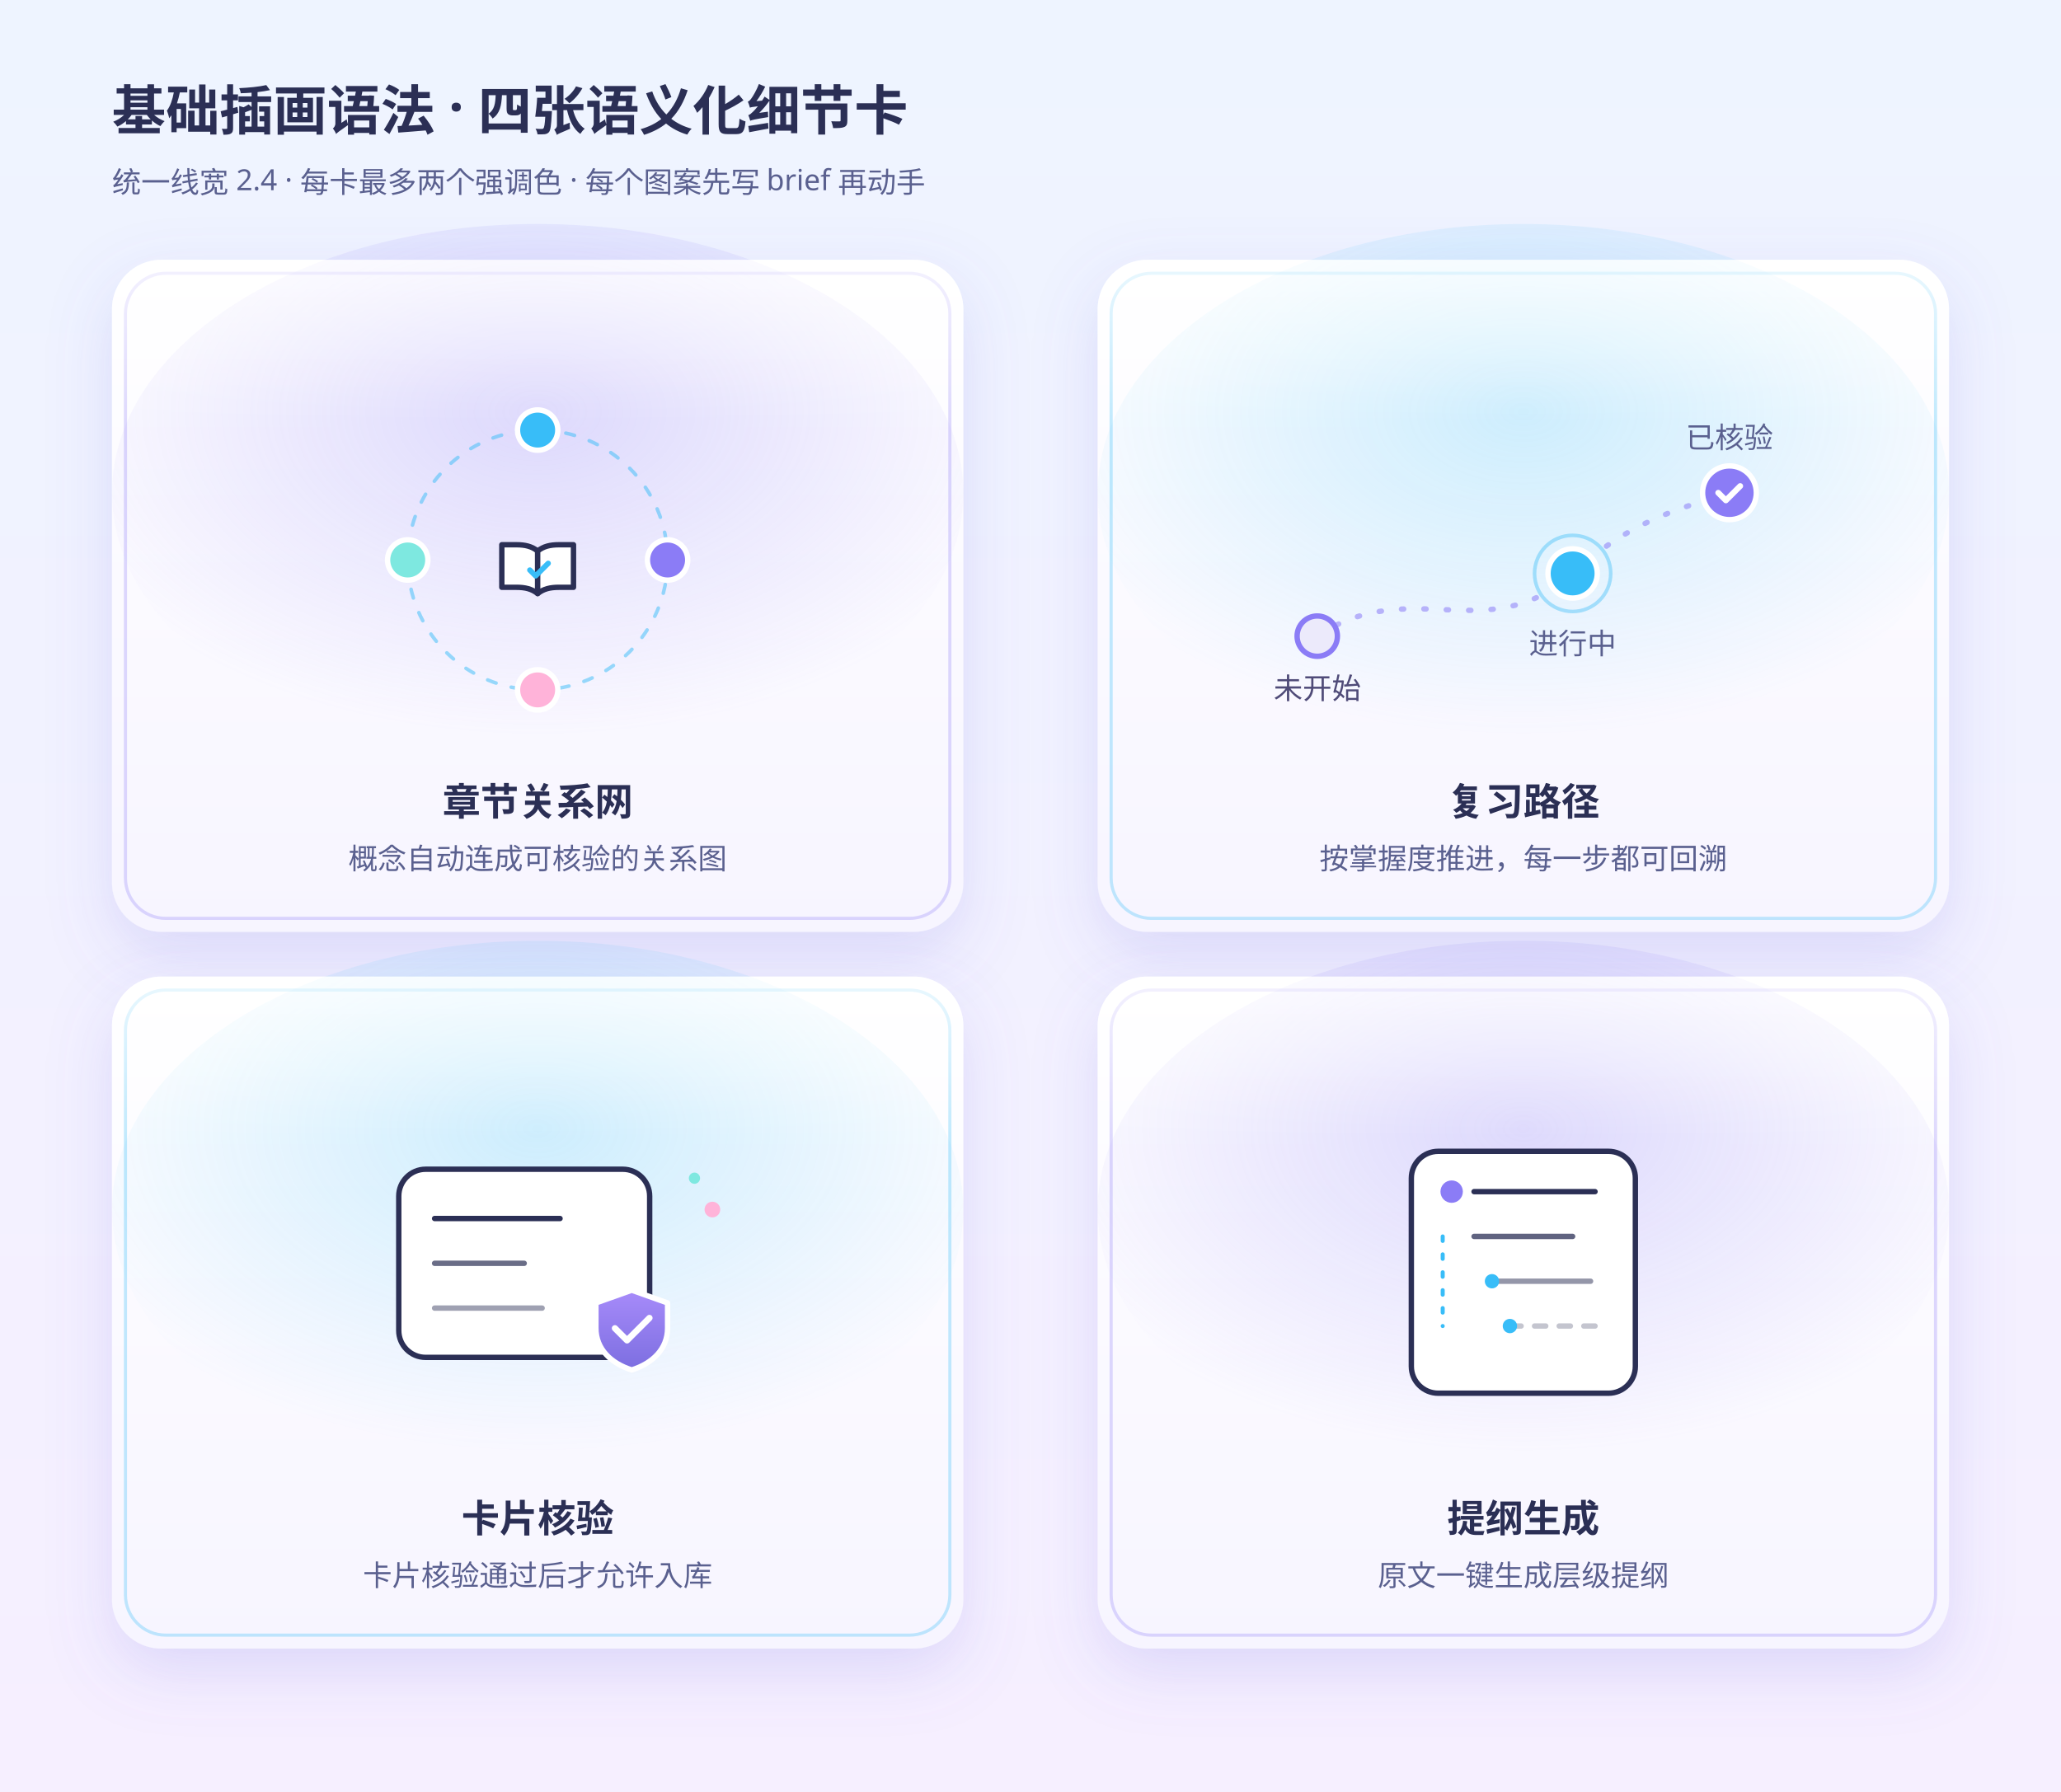
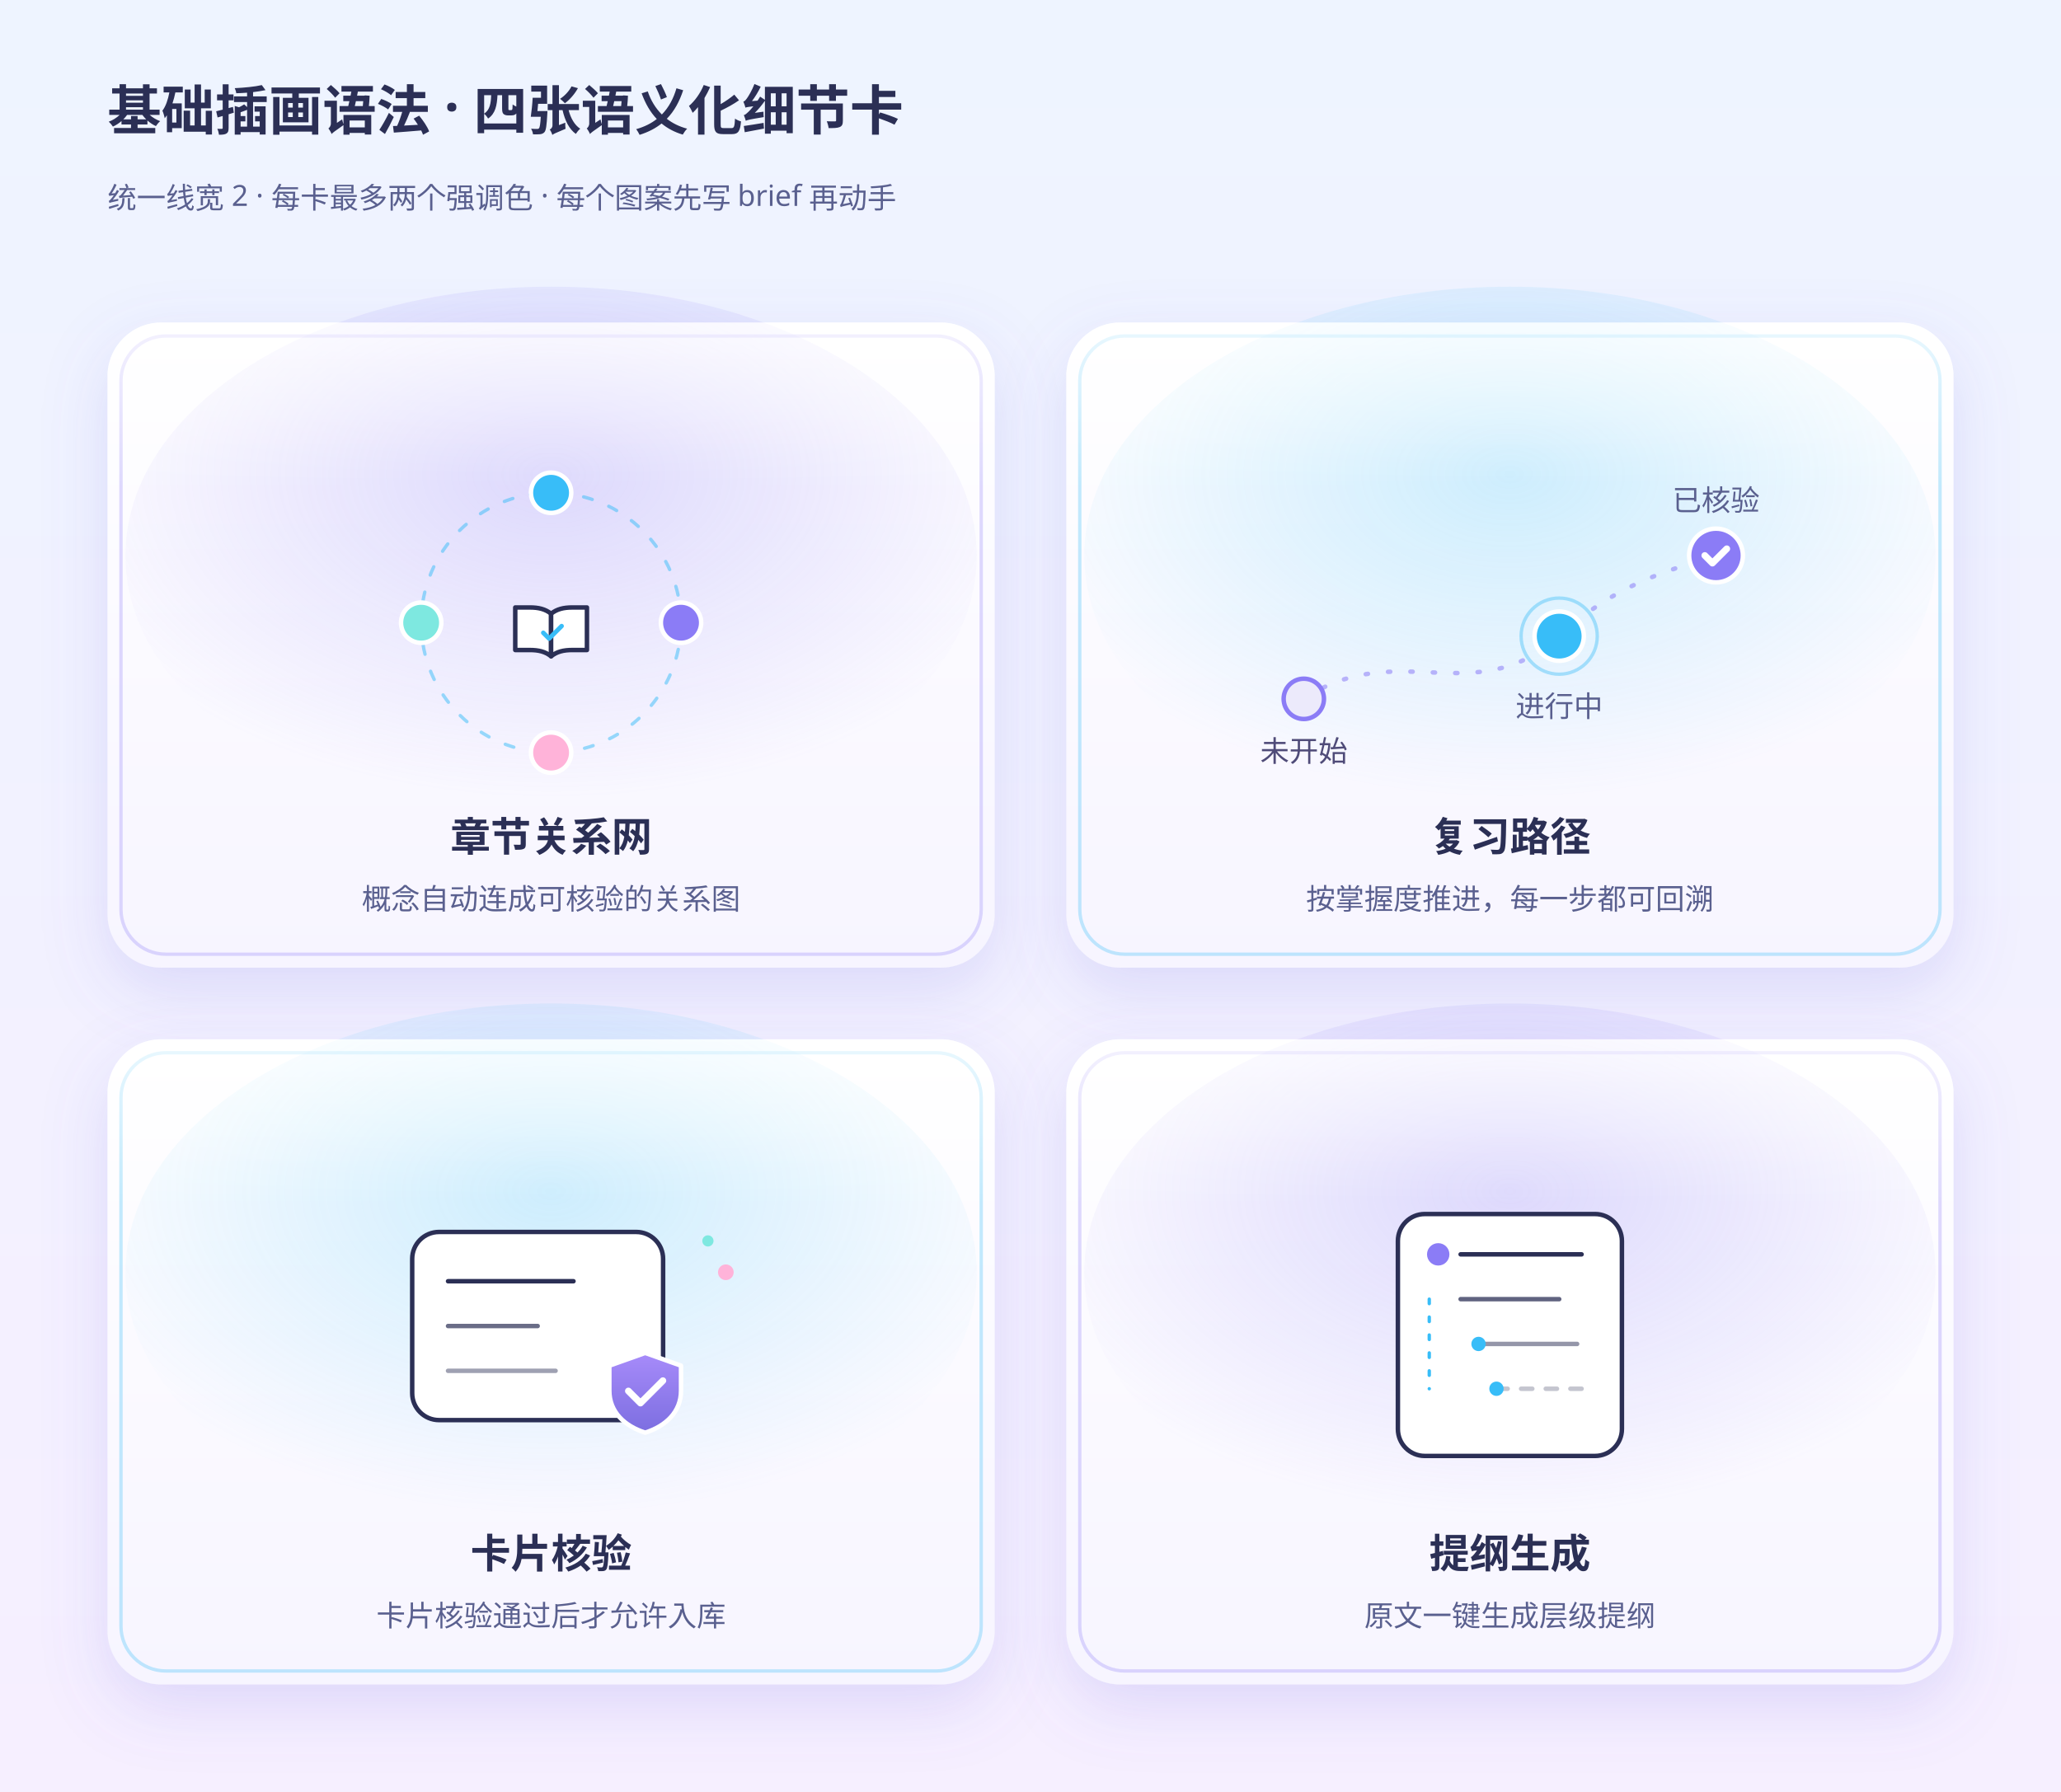
<svg xmlns="http://www.w3.org/2000/svg" viewBox="0 0 920 800" width="920" height="800" role="img" aria-labelledby="dbTitle">
  <defs>
    <linearGradient id="bgGrad" x1="0" y1="0" x2="0" y2="1">
      <stop offset="0" stop-color="#eef4ff" />
      <stop offset="1" stop-color="#f6efff" />
    </linearGradient>
    <linearGradient id="cardGrad" x1="0" y1="0" x2="0" y2="1">
      <stop offset="0" stop-color="#ffffff" />
      <stop offset="1" stop-color="#f7f5ff" />
    </linearGradient>
    <linearGradient id="glossGrad" x1="0" y1="0" x2="0" y2="1">
      <stop offset="0" stop-color="#ffffff" stop-opacity="0.65" />
      <stop offset="1" stop-color="#ffffff" stop-opacity="0" />
    </linearGradient>
    <radialGradient id="haloV" cx="0.5" cy="0.35" r="0.6">
      <stop offset="0" stop-color="#8b7cf6" stop-opacity="0.28" />
      <stop offset="1" stop-color="#8b7cf6" stop-opacity="0" />
    </radialGradient>
    <radialGradient id="haloC" cx="0.5" cy="0.35" r="0.6">
      <stop offset="0" stop-color="#38bdf8" stop-opacity="0.24" />
      <stop offset="1" stop-color="#38bdf8" stop-opacity="0" />
    </radialGradient>
    <linearGradient id="shieldGrad" x1="0" y1="0" x2="0" y2="1">
      <stop offset="0" stop-color="#a78bfa" />
      <stop offset="1" stop-color="#7c6ee0" />
    </linearGradient>
    <filter id="cardLift" x="-30%" y="-30%" width="160%" height="170%">
      <feDropShadow dx="0" dy="10" stdDeviation="14" flood-color="#7c74e8" flood-opacity="0.2" />
    </filter>
    <clipPath id="clipD1">
-       <rect x="50" y="116" width="380" height="300" rx="22" />
+       <rect x="48" y="144" width="396" height="288" rx="24" />
    </clipPath>
    <clipPath id="clipD2">
-       <rect x="490" y="116" width="380" height="300" rx="22" />
+       <rect x="476" y="144" width="396" height="288" rx="24" />
    </clipPath>
    <clipPath id="clipD3">
-       <rect x="50" y="436" width="380" height="300" rx="22" />
+       <rect x="48" y="464" width="396" height="288" rx="24" />
    </clipPath>
    <clipPath id="clipD4">
-       <rect x="490" y="436" width="380" height="300" rx="22" />
+       <rect x="476" y="464" width="396" height="288" rx="24" />
    </clipPath>
  </defs>
  <rect width="920" height="800" fill="url(#bgGrad)" />
-   <text x="50" y="58" font-family="PingFang SC, Microsoft YaHei, Noto Sans SC, sans-serif" font-size="24" font-weight="600" fill="#2b2f55">基础插画语法 · 四张语义化细节卡</text>
-   <text x="50" y="86" font-family="PingFang SC, Microsoft YaHei, Noto Sans SC, sans-serif" font-size="13" fill="#5a608f">统一线宽 2.4 · 每卡最多两个强调色 · 每个图案先写 brief 再动手</text>
+   <text x="48" y="58" font-family="PingFang SC, Hiragino Sans GB, Microsoft YaHei, Noto Sans SC, system-ui, sans-serif" font-size="24" font-weight="600" fill="#2b2f55">基础插画语法 · 四张语义化细节卡</text>
+   <text x="48" y="93" font-family="PingFang SC, Hiragino Sans GB, Microsoft YaHei, Noto Sans SC, system-ui, sans-serif" font-size="13" fill="#5a608f">统一线宽 2 · 每卡最多两个强调色 · 每个图案先写 brief 再动手</text>
  <g data-motif="chapter-relations" data-motif-message="章节概念连成可核验的关系网">
-     <rect x="50" y="116" width="380" height="300" rx="22" fill="url(#cardGrad)" filter="url(#cardLift)" />
-     <ellipse cx="240" cy="220" rx="190" ry="120" fill="url(#haloV)" />
-     <rect x="56" y="122" width="368" height="288" rx="18" fill="none" stroke="#8b7cf6" stroke-opacity="0.28" stroke-width="1.4" />
+     <rect x="48" y="144" width="396" height="288" rx="24" fill="url(#cardGrad)" filter="url(#cardLift)" />
+     <ellipse cx="246" cy="248" rx="190" ry="120" fill="url(#haloV)" />
+     <rect x="54" y="150" width="384" height="276" rx="20" fill="none" stroke="#8b7cf6" stroke-opacity="0.28" stroke-width="1.5" />
    <g clip-path="url(#clipD1)">
-       <rect x="50" y="116" width="380" height="72" fill="url(#glossGrad)" />
+       <rect x="48" y="144" width="396" height="72" fill="url(#glossGrad)" />
    </g>
-     <g transform="translate(240 250)" fill="none" stroke-linecap="round" stroke-linejoin="round">
-       <circle r="58" stroke="#38bdf8" stroke-opacity="0.5" stroke-width="1.6" stroke-dasharray="4 7" />
-       <path d="M0 -4c-2.6-2.1-5.6-2.8-9.5-2.8H-16v19h6.5c3.9 0 6.9.7 9.5 2.8z" fill="#ffffff" stroke="#2b2f55" stroke-width="2.4" />
-       <path d="M0 -4c2.6-2.1 5.6-2.8 9.5-2.8H16v19h-6.5c-3.9 0-6.9.7-9.5 2.8z" fill="#ffffff" stroke="#2b2f55" stroke-width="2.4" />
-       <path d="M-3.5 4.5l2.6 2.6 5.6-5.6" stroke="#38bdf8" stroke-width="2.4" />
-       <circle cx="0" cy="-58" r="9" fill="#38bdf8" stroke="#ffffff" stroke-width="2.4" />
-       <circle cx="58" cy="0" r="9" fill="#8b7cf6" stroke="#ffffff" stroke-width="2.4" />
-       <circle cx="0" cy="58" r="9" fill="#ffb3d9" stroke="#ffffff" stroke-width="2.4" />
-       <circle cx="-58" cy="0" r="9" fill="#7ee8e0" stroke="#ffffff" stroke-width="2.4" />
+     <g transform="translate(246 278)" fill="none" stroke-linecap="round" stroke-linejoin="round">
+       <circle r="58" stroke="#38bdf8" stroke-opacity="0.5" stroke-width="1.5" stroke-dasharray="4 8" />
+       <path d="M0 -4c-2.6-2.1-5.6-2.8-9.5-2.8H-16v19h6.5c3.9 0 6.9.7 9.5 2.8z" fill="#ffffff" stroke="#2b2f55" stroke-width="2" />
+       <path d="M0 -4c2.6-2.1 5.6-2.8 9.5-2.8H16v19h-6.5c-3.9 0-6.9.7-9.5 2.8z" fill="#ffffff" stroke="#2b2f55" stroke-width="2" />
+       <path d="M-3.5 4.5l2.6 2.6 5.6-5.6" stroke="#38bdf8" stroke-width="2" />
+       <circle cx="0" cy="-58" r="9" fill="#38bdf8" stroke="#ffffff" stroke-width="2" />
+       <circle cx="58" cy="0" r="9" fill="#8b7cf6" stroke="#ffffff" stroke-width="2" />
+       <circle cx="0" cy="58" r="9" fill="#ffb3d9" stroke="#ffffff" stroke-width="2" />
+       <circle cx="-58" cy="0" r="9" fill="#7ee8e0" stroke="#ffffff" stroke-width="2" />
    </g>
-     <text x="240" y="364" text-anchor="middle" font-family="PingFang SC, Microsoft YaHei, Noto Sans SC, sans-serif" font-size="17" font-weight="600" fill="#2b2f55">章节关系网</text>
-     <text x="240" y="388" text-anchor="middle" font-family="PingFang SC, Microsoft YaHei, Noto Sans SC, sans-serif" font-size="13" fill="#5a608f">概念自动连成可核验的关系图</text>
+     <text x="246" y="380" text-anchor="middle" font-family="PingFang SC, Hiragino Sans GB, Microsoft YaHei, Noto Sans SC, system-ui, sans-serif" font-size="18" font-weight="600" fill="#2b2f55">章节关系网</text>
+     <text x="246" y="406" text-anchor="middle" font-family="PingFang SC, Hiragino Sans GB, Microsoft YaHei, Noto Sans SC, system-ui, sans-serif" font-size="13" fill="#5a608f">概念自动连成可核验的关系图</text>
  </g>
  <g data-motif="review-path" data-motif-message="复习路径按掌握度逐步推进">
-     <rect x="490" y="116" width="380" height="300" rx="22" fill="url(#cardGrad)" filter="url(#cardLift)" />
-     <ellipse cx="680" cy="220" rx="190" ry="120" fill="url(#haloC)" />
-     <rect x="496" y="122" width="368" height="288" rx="18" fill="none" stroke="#38bdf8" stroke-opacity="0.3" stroke-width="1.4" />
+     <rect x="476" y="144" width="396" height="288" rx="24" fill="url(#cardGrad)" filter="url(#cardLift)" />
+     <ellipse cx="674" cy="248" rx="190" ry="120" fill="url(#haloC)" />
+     <rect x="482" y="150" width="384" height="276" rx="20" fill="none" stroke="#38bdf8" stroke-opacity="0.3" stroke-width="1.5" />
    <g clip-path="url(#clipD2)">
-       <rect x="490" y="116" width="380" height="72" fill="url(#glossGrad)" />
+       <rect x="476" y="144" width="396" height="72" fill="url(#glossGrad)" />
    </g>
-     <g transform="translate(680 250)" fill="none" stroke-linecap="round" stroke-linejoin="round">
-       <path d="M-92 34C-50 6 -16 40 22 6C46 -16 66 -22 92 -30" stroke="#8b7cf6" stroke-opacity="0.55" stroke-width="2.4" stroke-dasharray="1 9" />
-       <circle cx="-92" cy="34" r="9" fill="#eceafb" stroke="#8b7cf6" stroke-width="2.4" />
-       <circle cx="22" cy="6" r="11" fill="#38bdf8" stroke="#ffffff" stroke-width="2.4" />
-       <circle cx="22" cy="6" r="17" stroke="#38bdf8" stroke-opacity="0.4" stroke-width="1.6" />
-       <circle cx="92" cy="-30" r="12" fill="#8b7cf6" stroke="#ffffff" stroke-width="2.4" />
-       <path d="M87 -30l3.4 3.4 6.4-6.4" stroke="#ffffff" stroke-width="2.6" />
-       <text x="-92" y="62" text-anchor="middle" font-family="PingFang SC, Microsoft YaHei, Noto Sans SC, sans-serif" font-size="13" fill="#4f4b78" stroke="none">未开始</text>
-       <text x="22" y="42" text-anchor="middle" font-family="PingFang SC, Microsoft YaHei, Noto Sans SC, sans-serif" font-size="13" fill="#5a608f" stroke="none">进行中</text>
-       <text x="92" y="-50" text-anchor="middle" font-family="PingFang SC, Microsoft YaHei, Noto Sans SC, sans-serif" font-size="13" fill="#5a608f" stroke="none">已核验</text>
+     <g transform="translate(674 278)" fill="none" stroke-linecap="round" stroke-linejoin="round">
+       <path d="M-92 34C-50 6 -16 40 22 6C46 -16 66 -22 92 -30" stroke="#8b7cf6" stroke-opacity="0.55" stroke-width="2" stroke-dasharray="1 9" />
+       <circle cx="-92" cy="34" r="9" fill="#eceafb" stroke="#8b7cf6" stroke-width="2" />
+       <circle cx="22" cy="6" r="11" fill="#38bdf8" stroke="#ffffff" stroke-width="2" />
+       <circle cx="22" cy="6" r="17" stroke="#38bdf8" stroke-opacity="0.4" stroke-width="1.5" />
+       <circle cx="92" cy="-30" r="12" fill="#8b7cf6" stroke="#ffffff" stroke-width="2" />
+       <path d="M87 -30l3.4 3.4 6.4-6.4" stroke="#ffffff" stroke-width="3" />
+       <text x="-92" y="62" text-anchor="middle" font-family="PingFang SC, Hiragino Sans GB, Microsoft YaHei, Noto Sans SC, system-ui, sans-serif" font-size="13" fill="#4f4b78" stroke="none">未开始</text>
+       <text x="22" y="42" text-anchor="middle" font-family="PingFang SC, Hiragino Sans GB, Microsoft YaHei, Noto Sans SC, system-ui, sans-serif" font-size="13" fill="#5a608f" stroke="none">进行中</text>
+       <text x="92" y="-50" text-anchor="middle" font-family="PingFang SC, Hiragino Sans GB, Microsoft YaHei, Noto Sans SC, system-ui, sans-serif" font-size="13" fill="#5a608f" stroke="none">已核验</text>
    </g>
-     <text x="680" y="364" text-anchor="middle" font-family="PingFang SC, Microsoft YaHei, Noto Sans SC, sans-serif" font-size="17" font-weight="600" fill="#2b2f55">复习路径</text>
-     <text x="680" y="388" text-anchor="middle" font-family="PingFang SC, Microsoft YaHei, Noto Sans SC, sans-serif" font-size="13" fill="#5a608f">按掌握度推进，每一步都可回溯</text>
+     <text x="674" y="380" text-anchor="middle" font-family="PingFang SC, Hiragino Sans GB, Microsoft YaHei, Noto Sans SC, system-ui, sans-serif" font-size="18" font-weight="600" fill="#2b2f55">复习路径</text>
+     <text x="674" y="406" text-anchor="middle" font-family="PingFang SC, Hiragino Sans GB, Microsoft YaHei, Noto Sans SC, system-ui, sans-serif" font-size="13" fill="#5a608f">按掌握度推进，每一步都可回溯</text>
  </g>
  <g data-motif="card-verification" data-motif-message="每张卡片核验通过才入库">
-     <rect x="50" y="436" width="380" height="300" rx="22" fill="url(#cardGrad)" filter="url(#cardLift)" />
-     <ellipse cx="240" cy="540" rx="190" ry="120" fill="url(#haloC)" />
-     <rect x="56" y="442" width="368" height="288" rx="18" fill="none" stroke="#38bdf8" stroke-opacity="0.3" stroke-width="1.4" />
+     <rect x="48" y="464" width="396" height="288" rx="24" fill="url(#cardGrad)" filter="url(#cardLift)" />
+     <ellipse cx="246" cy="568" rx="190" ry="120" fill="url(#haloC)" />
+     <rect x="54" y="470" width="384" height="276" rx="20" fill="none" stroke="#38bdf8" stroke-opacity="0.3" stroke-width="1.5" />
    <g clip-path="url(#clipD3)">
-       <rect x="50" y="436" width="380" height="72" fill="url(#glossGrad)" />
+       <rect x="48" y="464" width="396" height="72" fill="url(#glossGrad)" />
    </g>
-     <g transform="translate(240 570)" fill="none" stroke-linecap="round" stroke-linejoin="round">
-       <rect x="-62" y="-48" width="112" height="84" rx="12" fill="#ffffff" stroke="#2b2f55" stroke-width="2.4" />
-       <path d="M-46 -26h56" stroke="#2b2f55" stroke-width="2.4" />
-       <path d="M-46 -6h40" stroke="#2b2f55" stroke-width="2.4" stroke-opacity="0.7" />
-       <path d="M-46 14h48" stroke="#2b2f55" stroke-width="2.4" stroke-opacity="0.45" />
-       <path d="M42 6l16 5.7v11.2c0 9.4-6.8 15.8-16 18.7-9.2-2.9-16-9.3-16-18.7V11.7z" fill="url(#shieldGrad)" stroke="#ffffff" stroke-width="2.4" />
-       <path d="M34.5 23l5.4 5.4 10-10" stroke="#ffffff" stroke-width="2.8" />
+     <g transform="translate(246 598)" fill="none" stroke-linecap="round" stroke-linejoin="round">
+       <rect x="-62" y="-48" width="112" height="84" rx="12" fill="#ffffff" stroke="#2b2f55" stroke-width="2" />
+       <path d="M-46 -26h56" stroke="#2b2f55" stroke-width="2" />
+       <path d="M-46 -6h40" stroke="#2b2f55" stroke-width="2" stroke-opacity="0.7" />
+       <path d="M-46 14h48" stroke="#2b2f55" stroke-width="2" stroke-opacity="0.45" />
+       <path d="M42 6l16 5.7v11.2c0 9.4-6.8 15.8-16 18.7-9.2-2.9-16-9.3-16-18.7V11.7z" fill="url(#shieldGrad)" stroke="#ffffff" stroke-width="2" />
+       <path d="M34.5 23l5.4 5.4 10-10" stroke="#ffffff" stroke-width="3" />
      <circle cx="78" cy="-30" r="3.5" fill="#ffb3d9" stroke="none" />
      <circle cx="70" cy="-44" r="2.5" fill="#7ee8e0" stroke="none" />
    </g>
-     <text x="240" y="684" text-anchor="middle" font-family="PingFang SC, Microsoft YaHei, Noto Sans SC, sans-serif" font-size="17" font-weight="600" fill="#2b2f55">卡片核验</text>
-     <text x="240" y="708" text-anchor="middle" font-family="PingFang SC, Microsoft YaHei, Noto Sans SC, sans-serif" font-size="13" fill="#5a608f">卡片核验通过后才允许入库</text>
+     <text x="246" y="700" text-anchor="middle" font-family="PingFang SC, Hiragino Sans GB, Microsoft YaHei, Noto Sans SC, system-ui, sans-serif" font-size="18" font-weight="600" fill="#2b2f55">卡片核验</text>
+     <text x="246" y="726" text-anchor="middle" font-family="PingFang SC, Hiragino Sans GB, Microsoft YaHei, Noto Sans SC, system-ui, sans-serif" font-size="13" fill="#5a608f">卡片核验通过后才允许入库</text>
  </g>
  <g data-motif="outline-generation" data-motif-message="从原文自动生成层级提纲">
-     <rect x="490" y="436" width="380" height="300" rx="22" fill="url(#cardGrad)" filter="url(#cardLift)" />
-     <ellipse cx="680" cy="540" rx="190" ry="120" fill="url(#haloV)" />
-     <rect x="496" y="442" width="368" height="288" rx="18" fill="none" stroke="#8b7cf6" stroke-opacity="0.28" stroke-width="1.4" />
+     <rect x="476" y="464" width="396" height="288" rx="24" fill="url(#cardGrad)" filter="url(#cardLift)" />
+     <ellipse cx="674" cy="568" rx="190" ry="120" fill="url(#haloV)" />
+     <rect x="482" y="470" width="384" height="276" rx="20" fill="none" stroke="#8b7cf6" stroke-opacity="0.28" stroke-width="1.5" />
    <g clip-path="url(#clipD4)">
-       <rect x="490" y="436" width="380" height="72" fill="url(#glossGrad)" />
+       <rect x="476" y="464" width="396" height="72" fill="url(#glossGrad)" />
    </g>
-     <g transform="translate(680 570)" fill="none" stroke-linecap="round" stroke-linejoin="round">
-       <rect x="-50" y="-56" width="100" height="108" rx="12" fill="#ffffff" stroke="#2b2f55" stroke-width="2.4" />
+     <g transform="translate(674 598)" fill="none" stroke-linecap="round" stroke-linejoin="round">
+       <rect x="-50" y="-56" width="100" height="108" rx="12" fill="#ffffff" stroke="#2b2f55" stroke-width="2" />
      <circle cx="-32" cy="-38" r="5" fill="#8b7cf6" stroke="none" />
-       <path d="M-22 -38h54" stroke="#2b2f55" stroke-width="2.4" />
-       <path d="M-22 -18h44" stroke="#2b2f55" stroke-width="2.4" stroke-opacity="0.75" />
-       <path d="M-14 2h44" stroke="#2b2f55" stroke-width="2.4" stroke-opacity="0.5" />
-       <path d="M-6 22h40" stroke="#2b2f55" stroke-width="2.4" stroke-opacity="0.28" stroke-dasharray="5 6" />
-       <path d="M-36 -18v40" stroke="#38bdf8" stroke-width="1.8" stroke-dasharray="2 6" />
+       <path d="M-22 -38h54" stroke="#2b2f55" stroke-width="2" />
+       <path d="M-22 -18h44" stroke="#2b2f55" stroke-width="2" stroke-opacity="0.75" />
+       <path d="M-14 2h44" stroke="#2b2f55" stroke-width="2" stroke-opacity="0.5" />
+       <path d="M-6 22h40" stroke="#2b2f55" stroke-width="2" stroke-opacity="0.28" stroke-dasharray="5 6" />
+       <path d="M-36 -18v40" stroke="#38bdf8" stroke-width="1.5" stroke-dasharray="2 6" />
      <circle cx="-14" cy="2" r="3.2" fill="#38bdf8" stroke="none" />
      <circle cx="-6" cy="22" r="3.2" fill="#38bdf8" stroke-opacity="0.6" stroke="none" />
    </g>
-     <text x="680" y="684" text-anchor="middle" font-family="PingFang SC, Microsoft YaHei, Noto Sans SC, sans-serif" font-size="17" font-weight="600" fill="#2b2f55">提纲生成</text>
-     <text x="680" y="708" text-anchor="middle" font-family="PingFang SC, Microsoft YaHei, Noto Sans SC, sans-serif" font-size="13" fill="#5a608f">原文一键生成层级提纲</text>
+     <text x="674" y="700" text-anchor="middle" font-family="PingFang SC, Hiragino Sans GB, Microsoft YaHei, Noto Sans SC, system-ui, sans-serif" font-size="18" font-weight="600" fill="#2b2f55">提纲生成</text>
+     <text x="674" y="726" text-anchor="middle" font-family="PingFang SC, Hiragino Sans GB, Microsoft YaHei, Noto Sans SC, system-ui, sans-serif" font-size="13" fill="#5a608f">原文一键生成层级提纲</text>
  </g>
</svg>
